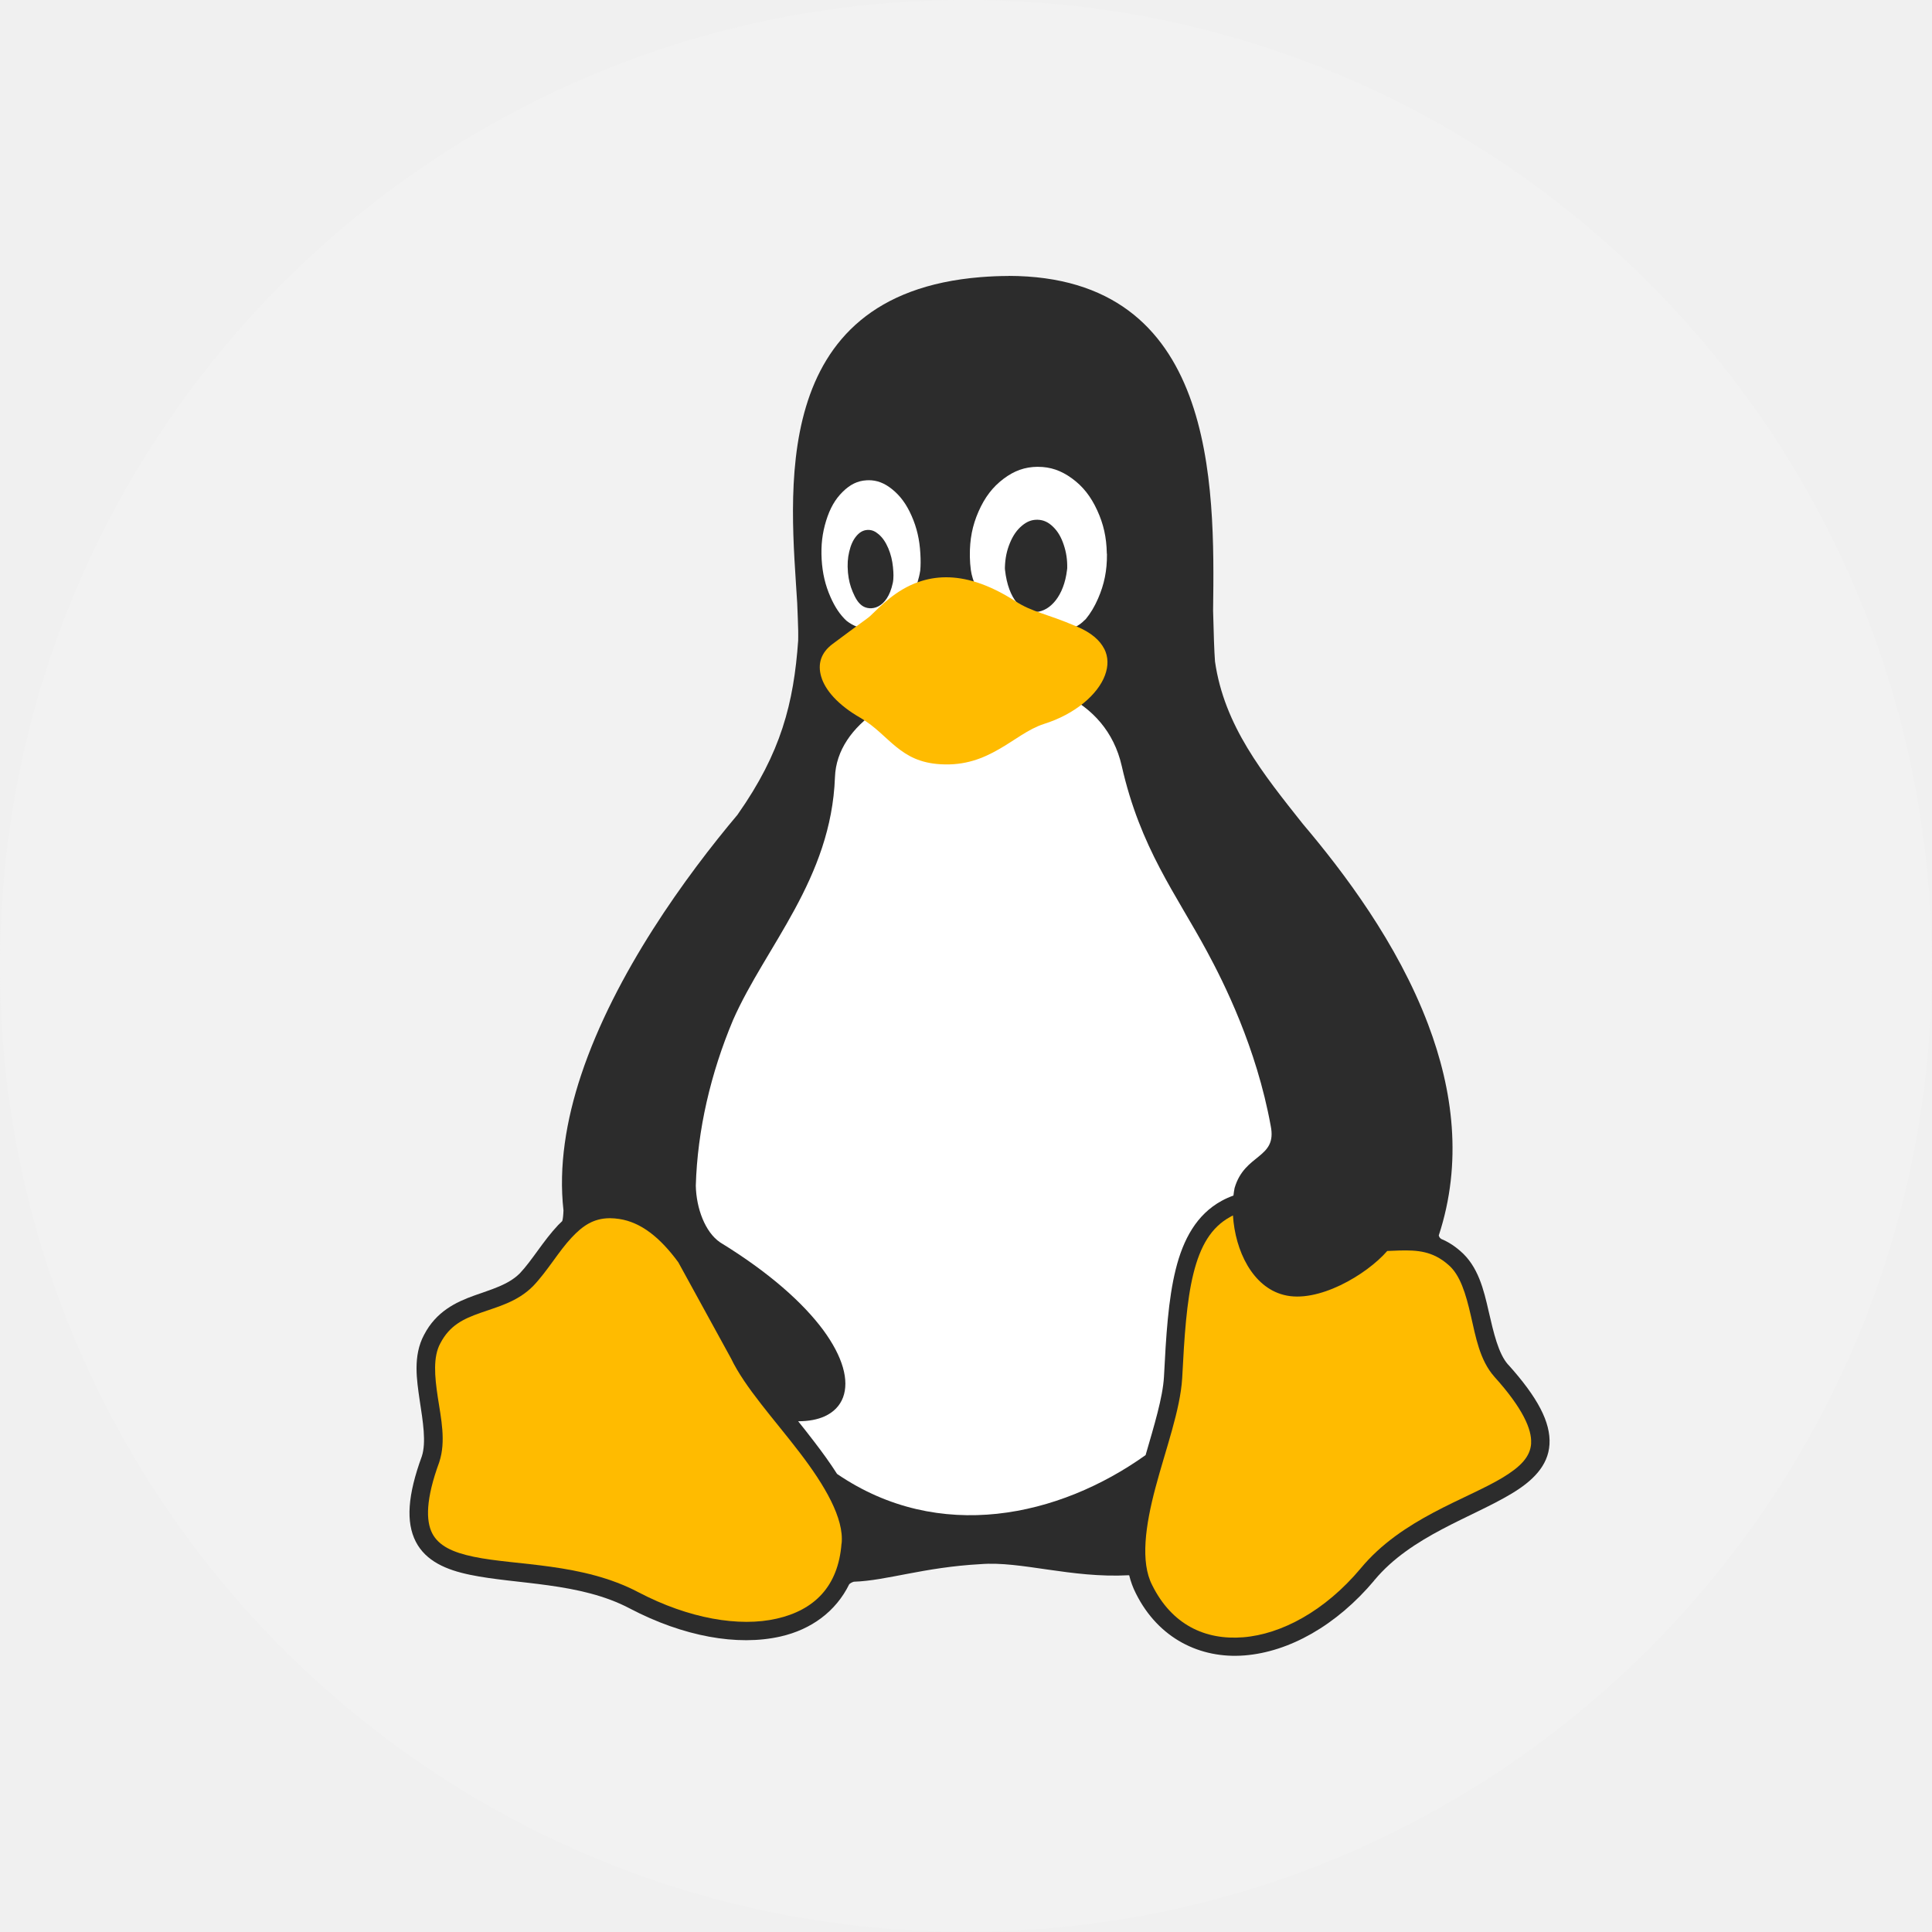
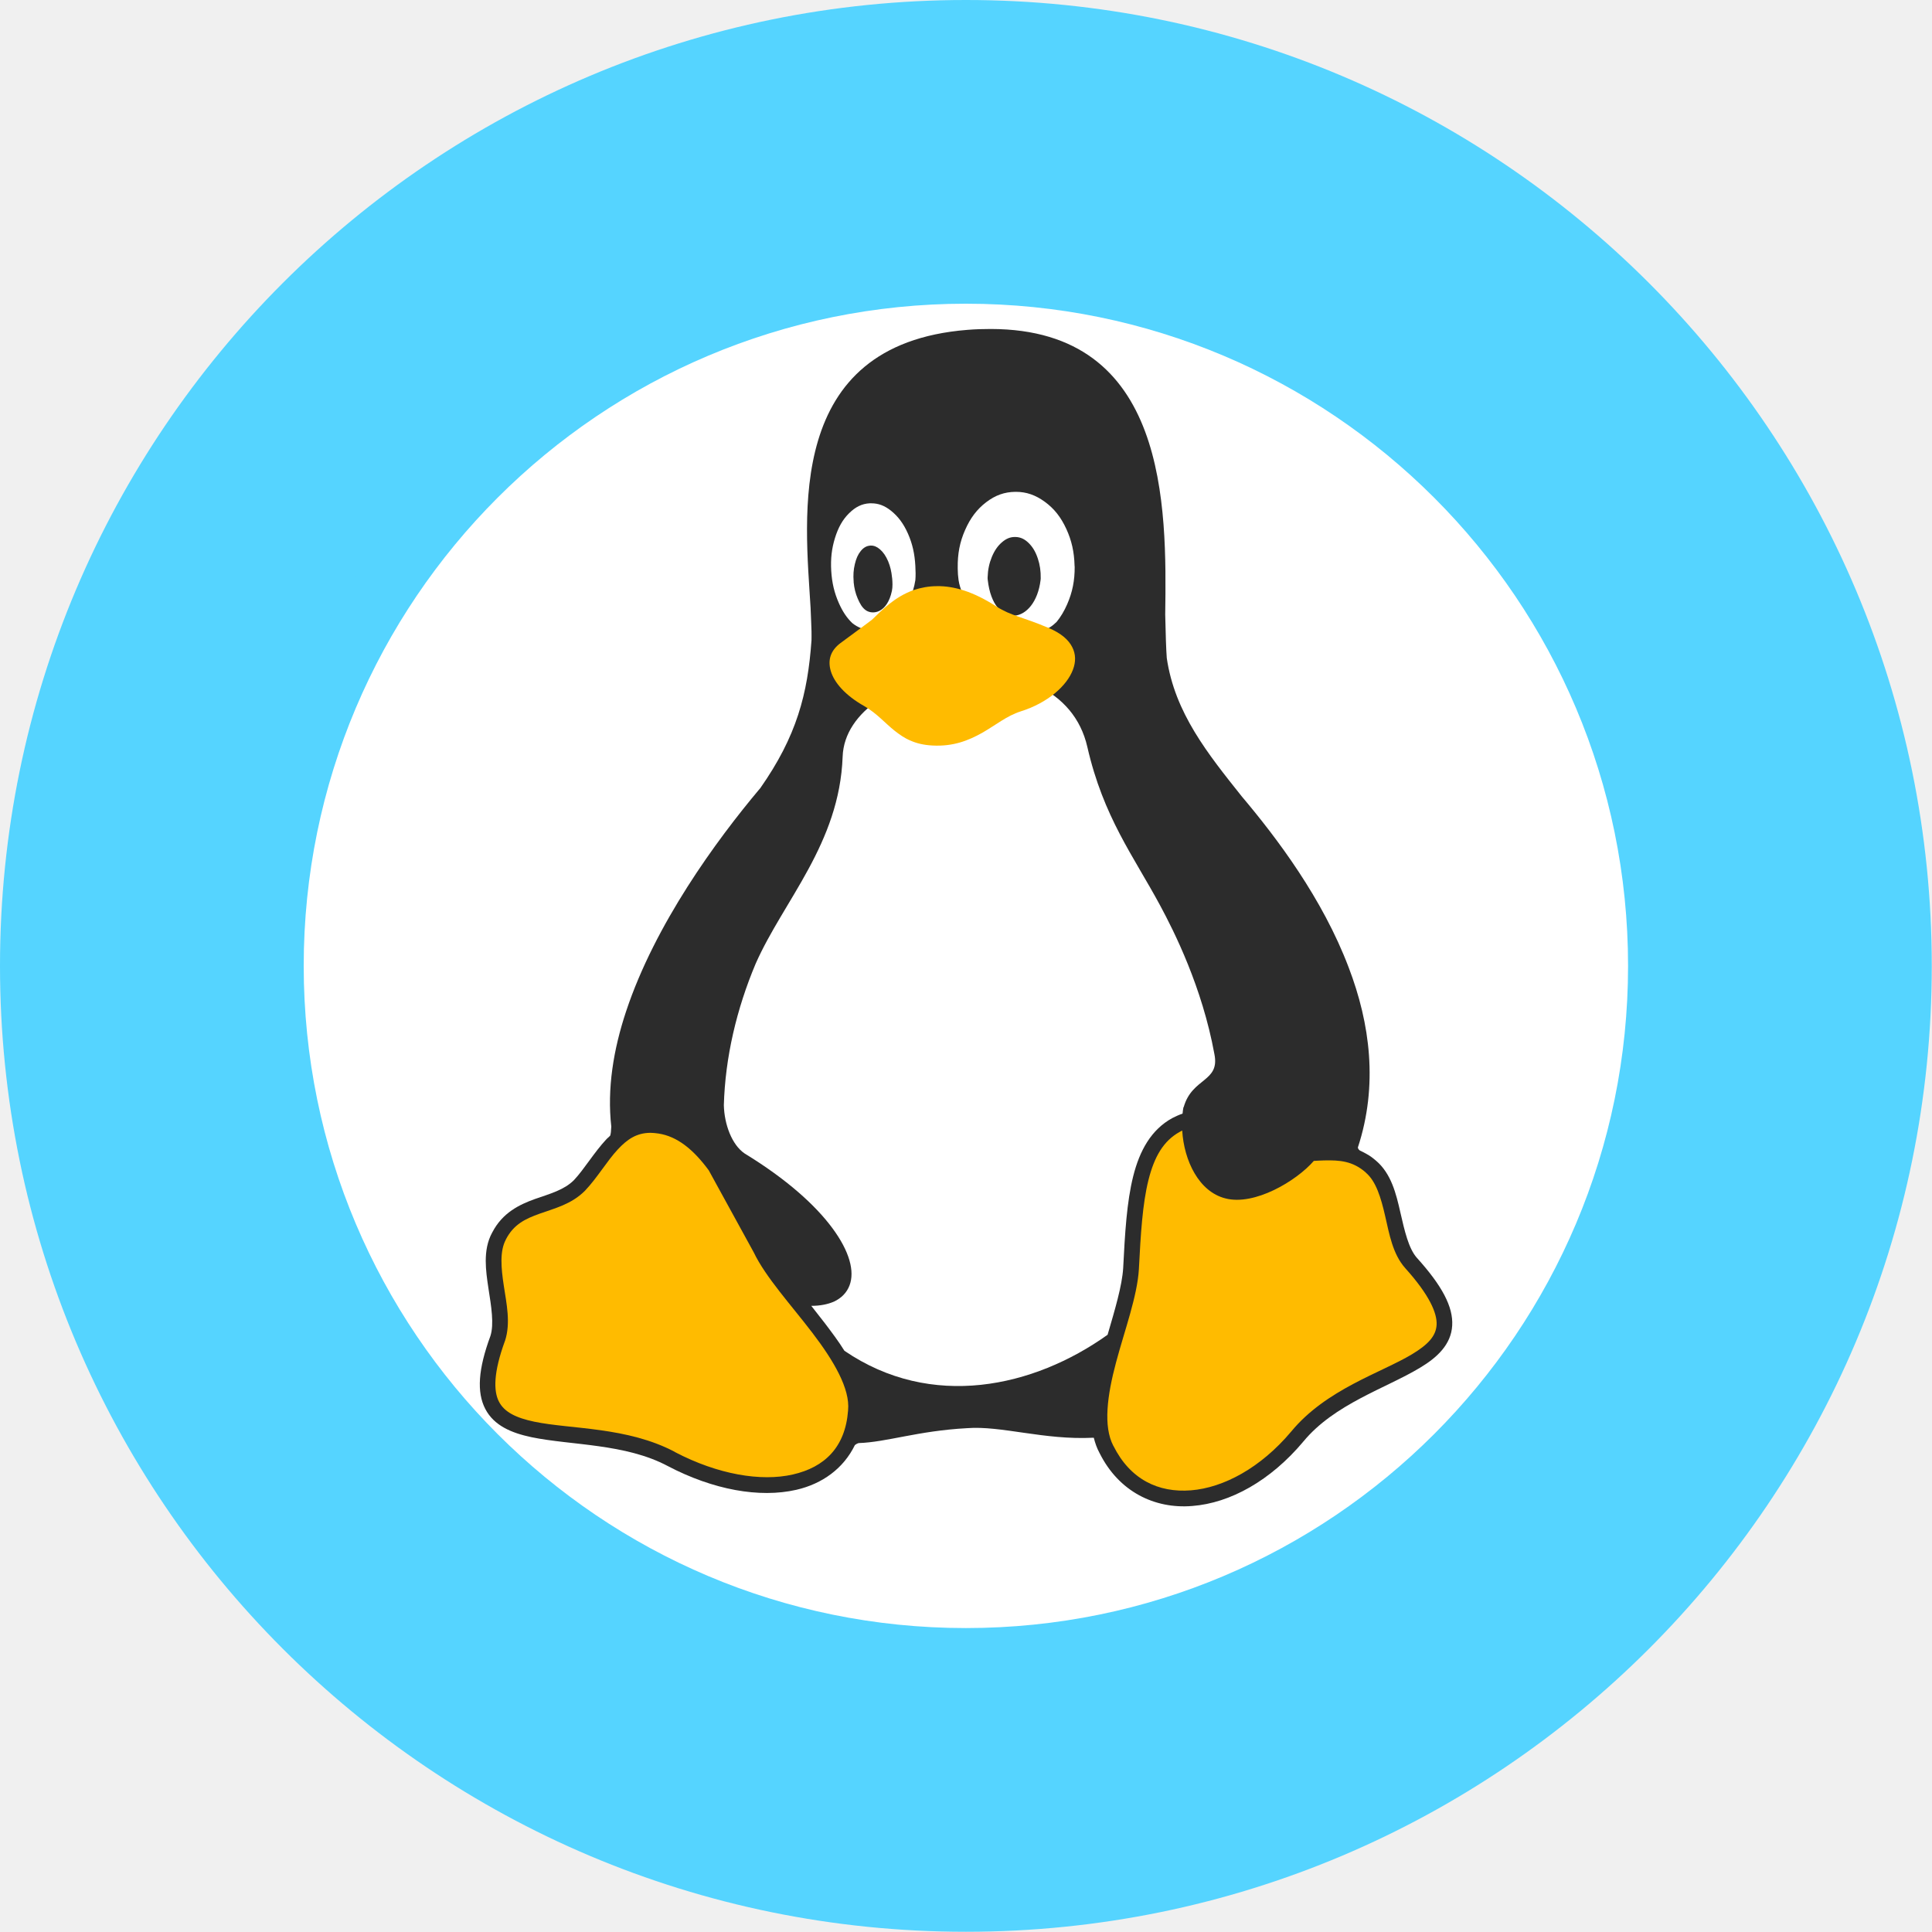
<svg xmlns="http://www.w3.org/2000/svg" width="32" height="32" version="1.1" viewBox="0 0 8.467 8.467" id="svg371">
  <defs id="defs37">
    <style id="current-color-scheme" type="text/css">.ColorScheme-Text { color:#565656; } .ColorScheme-Highlight { color:#5294e2; }</style>
    <style type="text/css" id="style13">.ColorScheme-Text { color:#565656; } .ColorScheme-Highlight { color:#5294e2; }</style>
    <style type="text/css" id="style15">.ColorScheme-Text { color:#565656; } .ColorScheme-Highlight { color:#5294e2; }</style>
    <style type="text/css" id="style17">.ColorScheme-Text { color:#565656; } .ColorScheme-Highlight { color:#5294e2; }</style>
    <style type="text/css" id="style19">.ColorScheme-Text { color:#565656; } .ColorScheme-Highlight { color:#5294e2; }</style>
    <style type="text/css" id="style21">.ColorScheme-Text { color:#565656; } .ColorScheme-Highlight { color:#5294e2; }</style>
    <style type="text/css" id="style23">.ColorScheme-Text { color:#565656; } .ColorScheme-Highlight { color:#5294e2; }</style>
    <style type="text/css" id="style25">.ColorScheme-Text { color:#565656; } .ColorScheme-Highlight { color:#5294e2; }</style>
    <style type="text/css" id="style27">.ColorScheme-Text { color:#565656; } .ColorScheme-Highlight { color:#5294e2; }</style>
    <style type="text/css" id="style29" />
    <style type="text/css" id="style31" />
    <style type="text/css" id="style33">.ColorScheme-Text { color:#565656; } .ColorScheme-Highlight { color:#5294e2; }</style>
    <style type="text/css" id="style35">.ColorScheme-Text { color:#565656; } .ColorScheme-Highlight { color:#5294e2; }</style>
  </defs>
  <path id="path956" d="" style="fill:#ffbb00;fill-opacity:1;stroke-width:0" />
  <path id="path958" d="" style="fill:#ffbb00;fill-opacity:1" />
  <path id="path960" d="" style="fill:#ffbb00;fill-opacity:1" />
  <path id="path962" d="" style="fill:#ffbb00;fill-opacity:1" />
  <path id="path964" d="" style="fill:#ffbb00;fill-opacity:1" />
  <path id="path966" d="" style="fill:#ffbb00;fill-opacity:1;stroke-width:0" />
  <path id="path968" d="" style="fill:#ffbb00;fill-opacity:1;stroke-width:0" />
-   <g id="g1066">
-     <circle cx="4.233" cy="4.233" r="4.233" style="fill:#f2f2f2;fill-rule:evenodd;stroke-width:0.265;paint-order:stroke fill markers" id="circle91" />
-     <g id="g1013" transform="matrix(0.4165836,0,0,0.4165836,-2.222103,4.215164)">
-       <path id="path970" style="fill:#2c2c2c;fill-opacity:1;stroke-width:0.017" d="m 15.944,-7.215 c -0.093,-1.747e-4 -0.191,0.004 -0.292,0.012 -2.262,0.182 -1.998,2.311 -1.931,3.432 1.08e-4,0.002 6.7e-5,0.005 2.18e-4,0.007 0.005,0.113 0.008,0.204 0.01,0.279 3e-6,1.093e-4 -2e-6,3.167e-4 0,4.259e-4 10e-6,0.001 -4e-6,0.003 0,0.004 8.74e-4,0.04 -1.08e-4,0.068 -2.16e-4,0.101 -0.047,0.66 -0.181,1.181 -0.634,1.826 -0.001,0.002 -0.003,0.004 -0.004,0.006 -0.536,0.637 -1.289,1.667 -1.646,2.74 -0.158,0.476 -0.237,0.961 -0.185,1.423 -0.002,0.053 -0.006,0.09 -0.013,0.112 -0.014,0.014 -0.029,0.028 -0.043,0.042 C 11.048,2.937 10.932,3.141 10.802,3.278 10.681,3.398 10.509,3.444 10.32,3.512 10.13,3.58 9.922,3.68 9.796,3.923 c 0,0 -2.184e-4,2.184e-4 -2.184e-4,2.184e-4 -1.637e-4,3.275e-4 -3.167e-4,7.641e-4 -6.441e-4,0.001 -0.059,0.111 -0.079,0.23 -0.079,0.352 0,0.112 0.017,0.226 0.033,0.336 0.035,0.228 0.07,0.443 0.023,0.589 -0.15,0.41 -0.169,0.693 -0.064,0.899 0.106,0.206 0.323,0.297 0.569,0.348 0.492,0.103 1.158,0.077 1.683,0.355 l 0.005,-0.009 c 8.4e-5,3.82e-5 1.32e-4,2.182e-4 2.19e-4,2.182e-4 l -0.005,0.009 c 0.562,0.294 1.132,0.398 1.586,0.294 0.321,-0.073 0.581,-0.262 0.722,-0.55 0.012,-0.011 0.028,-0.02 0.048,-0.026 0.346,-0.011 0.731,-0.152 1.335,-0.185 0.422,-0.034 0.949,0.149 1.555,0.117 l 0.007,4.366e-4 c 0.016,0.066 0.039,0.129 0.07,0.19 3.27e-4,5.458e-4 6.55e-4,0.001 0.001,0.002 0.236,0.472 0.675,0.688 1.142,0.651 0.468,-0.037 0.966,-0.313 1.368,-0.792 l -0.009,-0.008 c 1.08e-4,-1.09e-4 3.26e-4,-3.275e-4 4.34e-4,-4.367e-4 l 0.009,0.007 C 20.181,6.04 20.817,5.848 21.239,5.593 21.45,5.466 21.622,5.306 21.635,5.075 21.648,4.844 21.512,4.584 21.2,4.237 21.2,4.237 21.199,4.237 21.199,4.237 21.097,4.121 21.048,3.906 20.995,3.677 20.943,3.448 20.884,3.202 20.696,3.042 c -3.26e-4,-3.274e-4 -9.82e-4,-6.549e-4 -0.001,-0.001 -0.037,-0.032 -0.075,-0.06 -0.114,-0.083 -0.028,-0.017 -0.057,-0.031 -0.086,-0.043 -0.003,-0.003 -0.006,-0.005 -0.009,-0.008 -0.002,-0.002 -0.005,-0.004 -0.006,-0.006 -0.004,-0.006 -0.006,-0.011 -0.008,-0.017 -4.37e-4,-0.002 -9.84e-4,-0.003 -0.002,-0.005 0.252,-0.767 0.15,-1.53 -0.112,-2.221 -0.323,-0.855 -0.888,-1.601 -1.319,-2.11 -0.417,-0.526 -0.826,-1.03 -0.923,-1.708 -0.008,-0.108 -0.014,-0.287 -0.02,-0.535 0.018,-1.334 0.033,-3.518 -2.152,-3.521 z" />
-       <path d="m 21.442,5.064 c -0.008,0.143 -0.112,0.249 -0.303,0.364 -0.382,0.23 -1.059,0.431 -1.491,0.954 -0.375,0.447 -0.833,0.692 -1.236,0.724 -0.403,0.032 -0.751,-0.135 -0.956,-0.547 l -3.55e-4,-8.663e-4 -4.97e-4,-0.001 C 17.33,6.315 17.383,5.933 17.49,5.531 17.597,5.128 17.751,4.714 17.771,4.378 v -0.001 c 0.022,-0.431 0.046,-0.807 0.118,-1.097 0.072,-0.29 0.186,-0.487 0.388,-0.597 0.009,-0.005 0.019,-0.01 0.028,-0.015 0.023,0.373 0.207,0.753 0.534,0.836 0.357,0.094 0.872,-0.212 1.089,-0.462 0.043,-0.002 0.086,-0.004 0.127,-0.005 0.191,-0.005 0.35,0.006 0.514,0.149 l 4.94e-4,4.952e-4 4.95e-4,3.551e-4 c 0.126,0.106 0.185,0.307 0.237,0.533 0.052,0.225 0.093,0.47 0.248,0.645 l 1.7e-4,1.692e-4 1.68e-4,3.555e-4 c 0.299,0.331 0.395,0.555 0.386,0.698 z" id="path972" style="fill:#ffbb00;fill-opacity:1;stroke-width:0.017" />
-       <path d="m 14.187,6.12 -1.71e-4,0.001 v 0.001 c -0.035,0.453 -0.29,0.699 -0.682,0.788 -0.392,0.09 -0.923,3.553e-4 -1.453,-0.277 -1.68e-4,0 -3.38e-4,-1.695e-4 -4.94e-4,-1.695e-4 C 11.464,6.322 10.766,6.353 10.318,6.259 10.094,6.213 9.948,6.142 9.881,6.012 9.814,5.881 9.812,5.653 9.955,5.264 l 6.601e-4,-0.002 4.952e-4,-0.002 C 10.027,5.043 9.974,4.805 9.94,4.582 9.906,4.359 9.889,4.156 9.966,4.014 l 6.602e-4,-0.001 c 0.098,-0.188 0.241,-0.256 0.419,-0.319 0.178,-0.064 0.389,-0.114 0.555,-0.281 l 10e-4,-8.253e-4 8.65e-4,-8.663e-4 c 0.154,-0.162 0.269,-0.366 0.405,-0.51 0.114,-0.122 0.228,-0.203 0.4,-0.204 0.002,1.86e-4 0.004,1.86e-4 0.006,0 0.03,1.86e-4 0.062,0.003 0.096,0.008 0.228,0.035 0.428,0.194 0.62,0.455 l 0.554,1.01 1.71e-4,4.949e-4 3.38e-4,3.385e-4 c 0.147,0.308 0.459,0.646 0.723,0.992 0.264,0.345 0.468,0.692 0.441,0.957 z" id="path974" style="fill:#ffbb00;fill-opacity:1;stroke-width:0.017" />
-       <path d="m 18.322,2.38 c -0.005,0.026 -0.009,0.052 -0.012,0.079 -0.042,0.015 -0.083,0.033 -0.125,0.056 -0.261,0.143 -0.403,0.402 -0.482,0.72 -0.079,0.317 -0.102,0.701 -0.124,1.133 v 3.387e-4 c -0.013,0.217 -0.103,0.51 -0.193,0.821 -0.91,0.649 -2.173,0.931 -3.246,0.198 -0.073,-0.115 -0.156,-0.229 -0.242,-0.341 -0.055,-0.072 -0.111,-0.143 -0.167,-0.213 0.11,1.692e-4 0.204,-0.018 0.279,-0.052 0.094,-0.043 0.16,-0.111 0.193,-0.199 C 14.269,4.405 14.203,4.157 13.994,3.873 13.784,3.59 13.43,3.27 12.909,2.951 v -1.69e-4 C 12.752,2.844 12.659,2.593 12.654,2.355 c 0.017,-0.586 0.157,-1.184 0.392,-1.743 0.342,-0.776 1.033,-1.482 1.072,-2.555 0.041,-1.13 2.689,-1.563 3.017,-0.117 0.196,0.865 0.571,1.346 0.898,1.953 0.174,0.322 0.519,1.007 0.669,1.832 0.071,0.349 -0.273,0.288 -0.38,0.655 z" id="path980" style="fill:#ffffff;stroke-width:0.017" />
-       <path id="path984" style="fill:#ffffff;stroke-width:0.064" d="m 54.703,-19.148 c -0.028,0 -0.056,6.73e-4 -0.084,0.002 -0.361,0.019 -0.66,0.168 -0.957,0.463 -0.297,0.294 -0.501,0.651 -0.654,1.146 -0.153,0.495 -0.209,0.973 -0.178,1.529 v 0.006 c 0.033,0.556 0.144,1.027 0.352,1.498 0.175,0.398 0.376,0.701 0.633,0.941 0.27,0.214 0.575,0.323 0.879,0.324 0.886,0.003 1.848,-0.994 2.057,-2.322 0.019,-0.213 0.018,-0.433 0.004,-0.666 v -0.004 c -0.031,-0.556 -0.14,-1.029 -0.348,-1.5 -0.207,-0.471 -0.456,-0.805 -0.783,-1.066 -0.302,-0.241 -0.593,-0.351 -0.92,-0.352 z m -0.023,1.975 c 0.147,-0.001 0.279,0.054 0.42,0.176 0.155,0.134 0.275,0.309 0.381,0.557 0.099,0.238 0.158,0.473 0.186,0.754 0,0.012 7.4e-5,0.022 0.002,0.033 0.018,0.17 0.029,0.403 -0.01,0.588 -0.223,1.049 -0.898,1.128 -1.215,0.908 -0.169,-0.117 -0.275,-0.308 -0.379,-0.553 -0.101,-0.238 -0.16,-0.474 -0.188,-0.758 0,-0.012 -0.002,-0.02 -0.002,-0.031 -0.025,-0.292 -0.011,-0.548 0.051,-0.807 0.061,-0.26 0.148,-0.456 0.277,-0.613 0.13,-0.158 0.267,-0.238 0.432,-0.252 0.015,-0.001 0.031,-0.002 0.045,-0.002 z" transform="scale(0.2645833)" />
-       <path id="path982" style="fill:#ffffff;stroke-width:0.064" d="m 61.412,-19.682 c -0.502,0.005 -0.926,0.155 -1.357,0.482 -0.431,0.328 -0.739,0.732 -0.986,1.293 -0.247,0.56 -0.353,1.112 -0.346,1.756 v 0.049 c 0.004,0.182 0.016,0.355 0.039,0.523 0.066,0.457 0.282,0.814 0.424,1.221 2.31,0.723 0.817,1.023 3.777,1.023 0.238,-0.145 0.252,-0.192 0.367,-0.29 0.193,-0.233 0.353,-0.502 0.492,-0.822 0.245,-0.561 0.357,-1.11 0.352,-1.756 -0.005,-0.017 -0.006,-0.03 -0.006,-0.047 -0.012,-0.629 -0.131,-1.159 -0.381,-1.701 -0.255,-0.556 -0.57,-0.955 -1.008,-1.273 -0.432,-0.313 -0.853,-0.457 -1.344,-0.457 z m -0.023,2.105 c 0.011,0 0.022,-6.39e-4 0.033,0 0.229,0.008 0.418,0.093 0.609,0.279 0.191,0.186 0.322,0.409 0.426,0.721 0.099,0.297 0.144,0.587 0.137,0.926 -0.001,0.026 -0.005,0.049 -0.008,0.072 -0.247,2.074 -2.196,2.375 -2.465,0 -0.008,-0.042 -0.003,-0.079 -0.004,-0.117 0.012,-0.356 0.074,-0.655 0.199,-0.957 0.125,-0.302 0.276,-0.518 0.479,-0.688 0.193,-0.161 0.379,-0.236 0.594,-0.236 z" transform="scale(0.2645833)" />
-       <path d="m 16.95,-3.294 c -0.045,-0.087 -0.135,-0.17 -0.29,-0.234 l -3.38e-4,-1.69e-4 -4.95e-4,-1.693e-4 c -0.322,-0.138 -0.461,-0.148 -0.641,-0.264 -0.292,-0.188 -0.534,-0.254 -0.734,-0.253 -0.105,3.387e-4 -0.199,0.019 -0.283,0.048 -0.245,0.084 -0.407,0.26 -0.509,0.356 l -1.7e-4,1.692e-4 c 0,1.69e-4 -1.68e-4,1.69e-4 -1.68e-4,3.383e-4 -0.02,0.019 -0.046,0.036 -0.108,0.082 -0.063,0.046 -0.157,0.115 -0.292,0.216 -0.12,0.09 -0.159,0.208 -0.118,0.345 0.041,0.138 0.174,0.296 0.417,0.434 l 3.38e-4,3.387e-4 4.95e-4,1.693e-4 c 0.151,0.089 0.254,0.208 0.372,0.303 0.059,0.047 0.121,0.09 0.196,0.122 0.075,0.032 0.162,0.054 0.271,0.06 0.257,0.015 0.445,-0.062 0.612,-0.158 0.167,-0.095 0.308,-0.212 0.471,-0.265 l 3.39e-4,-1.697e-4 3.55e-4,-1.69e-4 c 0.333,-0.104 0.57,-0.313 0.644,-0.512 0.037,-0.1 0.036,-0.194 -0.008,-0.281 z" id="path976" style="fill:#ffbb00;fill-opacity:1;stroke-width:0.017" />
+   <g id="g963">
+     <circle cx="4.233" cy="4.233" r="4.233" style="fill:#55d4ff;fill-opacity:1;fill-rule:evenodd;stroke-width:0.265;paint-order:stroke fill markers" id="circle91" />
+     <g id="g950">
+       <circle style="fill:#ffffff;stroke:#55d4ff;stroke-width:0.545;stroke-linecap:round;paint-order:stroke markers fill" id="path869" cx="4.233" cy="4.233" r="2.902" />
+       <g id="g895" transform="matrix(0.9749439,0,0,0.9749439,0.1060712,0.02323279)">
+         <g id="g886">
+           <path id="path970" style="fill:#2c2c2c;fill-opacity:1;stroke-width:0.006" d="m 4.345,1.455 c -0.034,-6.36e-5 -0.069,0.001 -0.106,0.004 -0.825,0.066 -0.728,0.843 -0.704,1.251 3.93e-5,9.004e-4 2.44e-5,0.002 7.94e-5,0.003 0.002,0.041 0.003,0.075 0.004,0.102 1.1e-6,3.98e-5 -7e-7,1.154e-4 0,1.552e-4 3.7e-6,5.213e-4 -1.4e-6,0.001 0,0.002 3.186e-4,0.015 -3.93e-5,0.025 -7.87e-5,0.037 -0.017,0.241 -0.066,0.431 -0.231,0.666 -5.103e-4,7.035e-4 -0.001,0.001 -0.002,0.002 -0.195,0.232 -0.47,0.608 -0.6,0.999 -0.058,0.174 -0.086,0.35 -0.067,0.519 -8.384e-4,0.019 -0.002,0.033 -0.005,0.041 -0.005,0.005 -0.011,0.01 -0.016,0.015 -0.057,0.061 -0.1,0.135 -0.147,0.185 -0.044,0.044 -0.107,0.061 -0.176,0.085 -0.069,0.025 -0.145,0.061 -0.191,0.15 0,0 -7.96e-5,7.96e-5 -7.96e-5,7.96e-5 -5.97e-5,1.194e-4 -1.154e-4,2.785e-4 -2.348e-4,3.973e-4 -0.022,0.04 -0.029,0.084 -0.029,0.128 0,0.041 0.006,0.082 0.012,0.122 0.013,0.083 0.026,0.162 0.009,0.215 -0.055,0.149 -0.062,0.253 -0.023,0.328 0.039,0.075 0.118,0.108 0.208,0.127 0.179,0.037 0.422,0.028 0.613,0.13 l 0.002,-0.003 c 3.07e-5,1.39e-5 4.82e-5,7.96e-5 7.99e-5,7.96e-5 l -0.002,0.003 C 3.097,6.673 3.305,6.711 3.471,6.673 3.588,6.646 3.683,6.577 3.734,6.472 c 0.005,-0.004 0.01,-0.007 0.017,-0.009 0.126,-0.004 0.266,-0.055 0.487,-0.067 0.154,-0.012 0.346,0.054 0.567,0.043 l 0.003,1.592e-4 c 0.006,0.024 0.014,0.047 0.026,0.069 1.192e-4,1.99e-4 2.388e-4,4.265e-4 4.01e-4,6.197e-4 0.086,0.172 0.246,0.251 0.416,0.237 0.171,-0.013 0.352,-0.114 0.499,-0.289 l -0.003,-0.003 c 3.94e-5,-3.97e-5 1.188e-4,-1.193e-4 1.582e-4,-1.591e-4 l 0.003,0.003 C 5.889,6.287 6.121,6.217 6.275,6.124 6.352,6.078 6.414,6.02 6.419,5.935 6.424,5.851 6.374,5.756 6.26,5.63 6.26,5.63 6.26,5.63 6.26,5.63 6.223,5.588 6.205,5.509 6.186,5.426 6.167,5.342 6.145,5.252 6.077,5.194 c -1.188e-4,-1.194e-4 -3.579e-4,-2.388e-4 -4.738e-4,-3.974e-4 -0.014,-0.012 -0.027,-0.022 -0.042,-0.03 -0.01,-0.006 -0.021,-0.011 -0.031,-0.016 -9.477e-4,-9.368e-4 -0.002,-0.002 -0.003,-0.003 -6.562e-4,-7.036e-4 -0.002,-0.001 -0.002,-0.002 -0.002,-0.002 -0.002,-0.004 -0.003,-0.006 -1.593e-4,-5.687e-4 -3.586e-4,-0.001 -6.196e-4,-0.002 0.092,-0.28 0.055,-0.558 -0.041,-0.809 C 5.836,4.014 5.63,3.742 5.473,3.556 5.321,3.365 5.172,3.181 5.136,2.934 5.133,2.894 5.131,2.829 5.129,2.739 5.136,2.252 5.141,1.456 4.345,1.455 Z" />
+           <path d="m 5.211,4.953 c -0.002,0.009 -0.003,0.019 -0.004,0.029 -0.015,0.005 -0.03,0.012 -0.046,0.02 -0.095,0.052 -0.147,0.146 -0.176,0.262 -0.029,0.116 -0.037,0.256 -0.045,0.413 v 1.234e-4 c -0.005,0.079 -0.037,0.186 -0.07,0.299 -0.332,0.237 -0.792,0.339 -1.183,0.072 -0.026,-0.042 -0.057,-0.083 -0.088,-0.124 -0.02,-0.026 -0.041,-0.052 -0.061,-0.078 0.04,6.17e-5 0.074,-0.007 0.102,-0.019 0.034,-0.016 0.058,-0.041 0.07,-0.073 C 3.734,5.691 3.71,5.601 3.633,5.497 3.557,5.394 3.428,5.277 3.238,5.161 v -6.16e-5 C 3.181,5.122 3.147,5.03 3.145,4.944 3.151,4.73 3.202,4.512 3.288,4.308 3.413,4.025 3.665,3.768 3.679,3.377 3.694,2.965 4.659,2.807 4.779,3.334 c 0.072,0.315 0.208,0.491 0.327,0.712 0.063,0.117 0.189,0.367 0.244,0.668 0.026,0.127 -0.1,0.105 -0.138,0.239 z" id="path980" style="fill:#ffffff;stroke-width:0.006" />
+         </g>
+         <path id="path972" style="fill:#ffbb00;fill-opacity:1;stroke-width:0.023" d="m 19.674,19.117 c -0.013,0.006 -0.026,0.014 -0.039,0.021 -0.278,0.152 -0.435,0.422 -0.535,0.822 -0.1,0.4 -0.132,0.917 -0.162,1.51 v 0.002 c -0.028,0.463 -0.241,1.033 -0.389,1.588 -0.148,0.555 -0.22,1.081 -0.045,1.414 v 0.002 h 0.002 c 0.283,0.567 0.761,0.798 1.316,0.754 0.555,-0.044 1.186,-0.383 1.703,-0.998 0.595,-0.721 1.527,-0.997 2.053,-1.314 0.263,-0.159 0.407,-0.303 0.418,-0.5 0.011,-0.197 -0.122,-0.507 -0.533,-0.963 -0.214,-0.241 -0.27,-0.578 -0.342,-0.889 -0.071,-0.31 -0.155,-0.588 -0.328,-0.734 v -0.002 c -0.225,-0.197 -0.446,-0.211 -0.709,-0.205 -0.057,0.001 -0.114,0.005 -0.174,0.008 -0.299,0.344 -1.01,0.766 -1.502,0.637 -0.45,-0.113 -0.703,-0.639 -0.734,-1.152 z m -9.037,0.039 c -0.237,0.002 -0.394,0.113 -0.551,0.281 -0.186,0.199 -0.347,0.48 -0.559,0.703 l -0.002,0.002 c -0.229,0.23 -0.521,0.299 -0.766,0.387 -0.245,0.088 -0.442,0.18 -0.576,0.439 v 0.002 c -0.105,0.195 -0.082,0.476 -0.035,0.783 0.047,0.308 0.119,0.636 0.021,0.936 v 0.002 l -0.002,0.002 c -0.196,0.536 -0.194,0.849 -0.102,1.029 0.092,0.18 0.293,0.277 0.602,0.342 0.617,0.129 1.58,0.085 2.389,0.514 0,0 0,0.002 0,0.002 0.731,0.382 1.462,0.504 2.002,0.381 0.54,-0.123 0.892,-0.462 0.939,-1.086 v -0.002 -0.002 c 0.037,-0.366 -0.244,-0.843 -0.607,-1.318 -0.363,-0.476 -0.793,-0.943 -0.996,-1.367 l -0.764,-1.393 c -0.264,-0.359 -0.539,-0.577 -0.854,-0.625 -0.047,-0.007 -0.091,-0.011 -0.133,-0.012 -0.003,2.56e-4 -0.005,2.56e-4 -0.008,0 z" transform="scale(0.2645833)" />
+         <g id="g881">
+           <path id="path984" style="fill:#ffffff;stroke-width:0.023" d="m 16.84,8.266 c -0.183,0.002 -0.339,0.056 -0.496,0.176 -0.157,0.12 -0.269,0.268 -0.359,0.473 -0.09,0.204 -0.128,0.404 -0.125,0.639 v 0.018 c 0.001,0.066 0.005,0.13 0.014,0.191 0.024,0.167 0.103,0.297 0.154,0.445 0.842,0.264 0.298,0.373 1.377,0.373 0.087,-0.053 0.093,-0.07 0.135,-0.105 0.07,-0.085 0.129,-0.184 0.18,-0.301 0.089,-0.204 0.129,-0.403 0.127,-0.639 -0.002,-0.006 -0.002,-0.012 -0.002,-0.018 C 17.839,9.288 17.796,9.094 17.705,8.896 17.612,8.694 17.498,8.55 17.338,8.434 17.181,8.32 17.027,8.266 16.848,8.266 Z m -2.477,0.195 c -0.132,0.007 -0.241,0.062 -0.35,0.17 -0.108,0.107 -0.182,0.238 -0.238,0.418 -0.056,0.18 -0.076,0.354 -0.064,0.557 v 0.002 c 0.012,0.203 0.053,0.375 0.129,0.547 0.064,0.145 0.137,0.254 0.23,0.342 0.098,0.078 0.21,0.119 0.32,0.119 0.323,0.001 0.674,-0.363 0.75,-0.848 0.007,-0.078 0.005,-0.157 0,-0.242 v -0.002 c -0.011,-0.203 -0.049,-0.375 -0.125,-0.547 -0.076,-0.172 -0.168,-0.293 -0.287,-0.389 -0.11,-0.088 -0.215,-0.127 -0.334,-0.127 -0.01,0 -0.021,-4.838e-4 -0.031,0 z m 2.467,0.572 c 0.004,0 0.01,-2.332e-4 0.014,0 0.083,0.003 0.151,0.034 0.221,0.102 0.069,0.068 0.118,0.15 0.156,0.264 0.036,0.108 0.051,0.214 0.049,0.338 -4.01e-4,0.009 -0.001,0.017 -0.002,0.025 -0.09,0.756 -0.8,0.866 -0.898,0 -0.003,-0.015 -0.002,-0.029 -0.002,-0.043 0.004,-0.13 0.027,-0.238 0.072,-0.348 0.046,-0.11 0.102,-0.19 0.176,-0.252 0.07,-0.059 0.136,-0.086 0.215,-0.086 z m -2.445,0.146 c 0.054,-4.74e-4 0.103,0.02 0.154,0.064 0.057,0.049 0.1,0.113 0.139,0.203 0.036,0.087 0.056,0.173 0.066,0.275 0,0.004 0.001,0.008 0.002,0.012 0.006,0.062 0.01,0.148 -0.004,0.215 -0.081,0.382 -0.328,0.41 -0.443,0.33 -0.062,-0.043 -0.101,-0.112 -0.139,-0.201 -0.037,-0.087 -0.058,-0.172 -0.068,-0.275 0,-0.004 0,-0.008 0,-0.012 -0.009,-0.107 -0.003,-0.2 0.02,-0.295 0.022,-0.095 0.053,-0.165 0.1,-0.223 0.047,-0.058 0.098,-0.087 0.158,-0.092 0.006,-4.373e-4 0.01,-0.002 0.016,-0.002 z" transform="scale(0.2645833)" />
+           <path d="M 4.711,2.885 C 4.695,2.853 4.662,2.823 4.605,2.799 l -1.232e-4,-6.16e-5 -1.805e-4,-6.17e-5 C 4.488,2.749 4.437,2.745 4.371,2.703 4.265,2.634 4.177,2.61 4.104,2.611 4.065,2.611 4.031,2.618 4,2.628 3.911,2.659 3.852,2.723 3.815,2.758 l -6.19e-5,6.17e-5 c 0,6.16e-5 -6.13e-5,6.16e-5 -6.13e-5,1.233e-4 -0.007,0.007 -0.017,0.013 -0.039,0.03 -0.023,0.017 -0.057,0.042 -0.107,0.079 -0.044,0.033 -0.058,0.076 -0.043,0.126 0.015,0.05 0.063,0.108 0.152,0.158 l 1.232e-4,1.235e-4 1.805e-4,6.17e-5 c 0.055,0.032 0.092,0.076 0.135,0.11 0.022,0.017 0.044,0.033 0.071,0.044 0.027,0.012 0.059,0.02 0.099,0.022 0.094,0.005 0.162,-0.023 0.223,-0.057 0.061,-0.035 0.112,-0.077 0.172,-0.096 l 1.235e-4,-6.19e-5 1.294e-4,-6.16e-5 C 4.601,3.136 4.687,3.059 4.714,2.987 4.728,2.951 4.727,2.916 4.711,2.885 Z" id="path976" style="fill:#ffbb00;fill-opacity:1;stroke-width:0.006" />
+         </g>
+       </g>
    </g>
  </g>
</svg>
